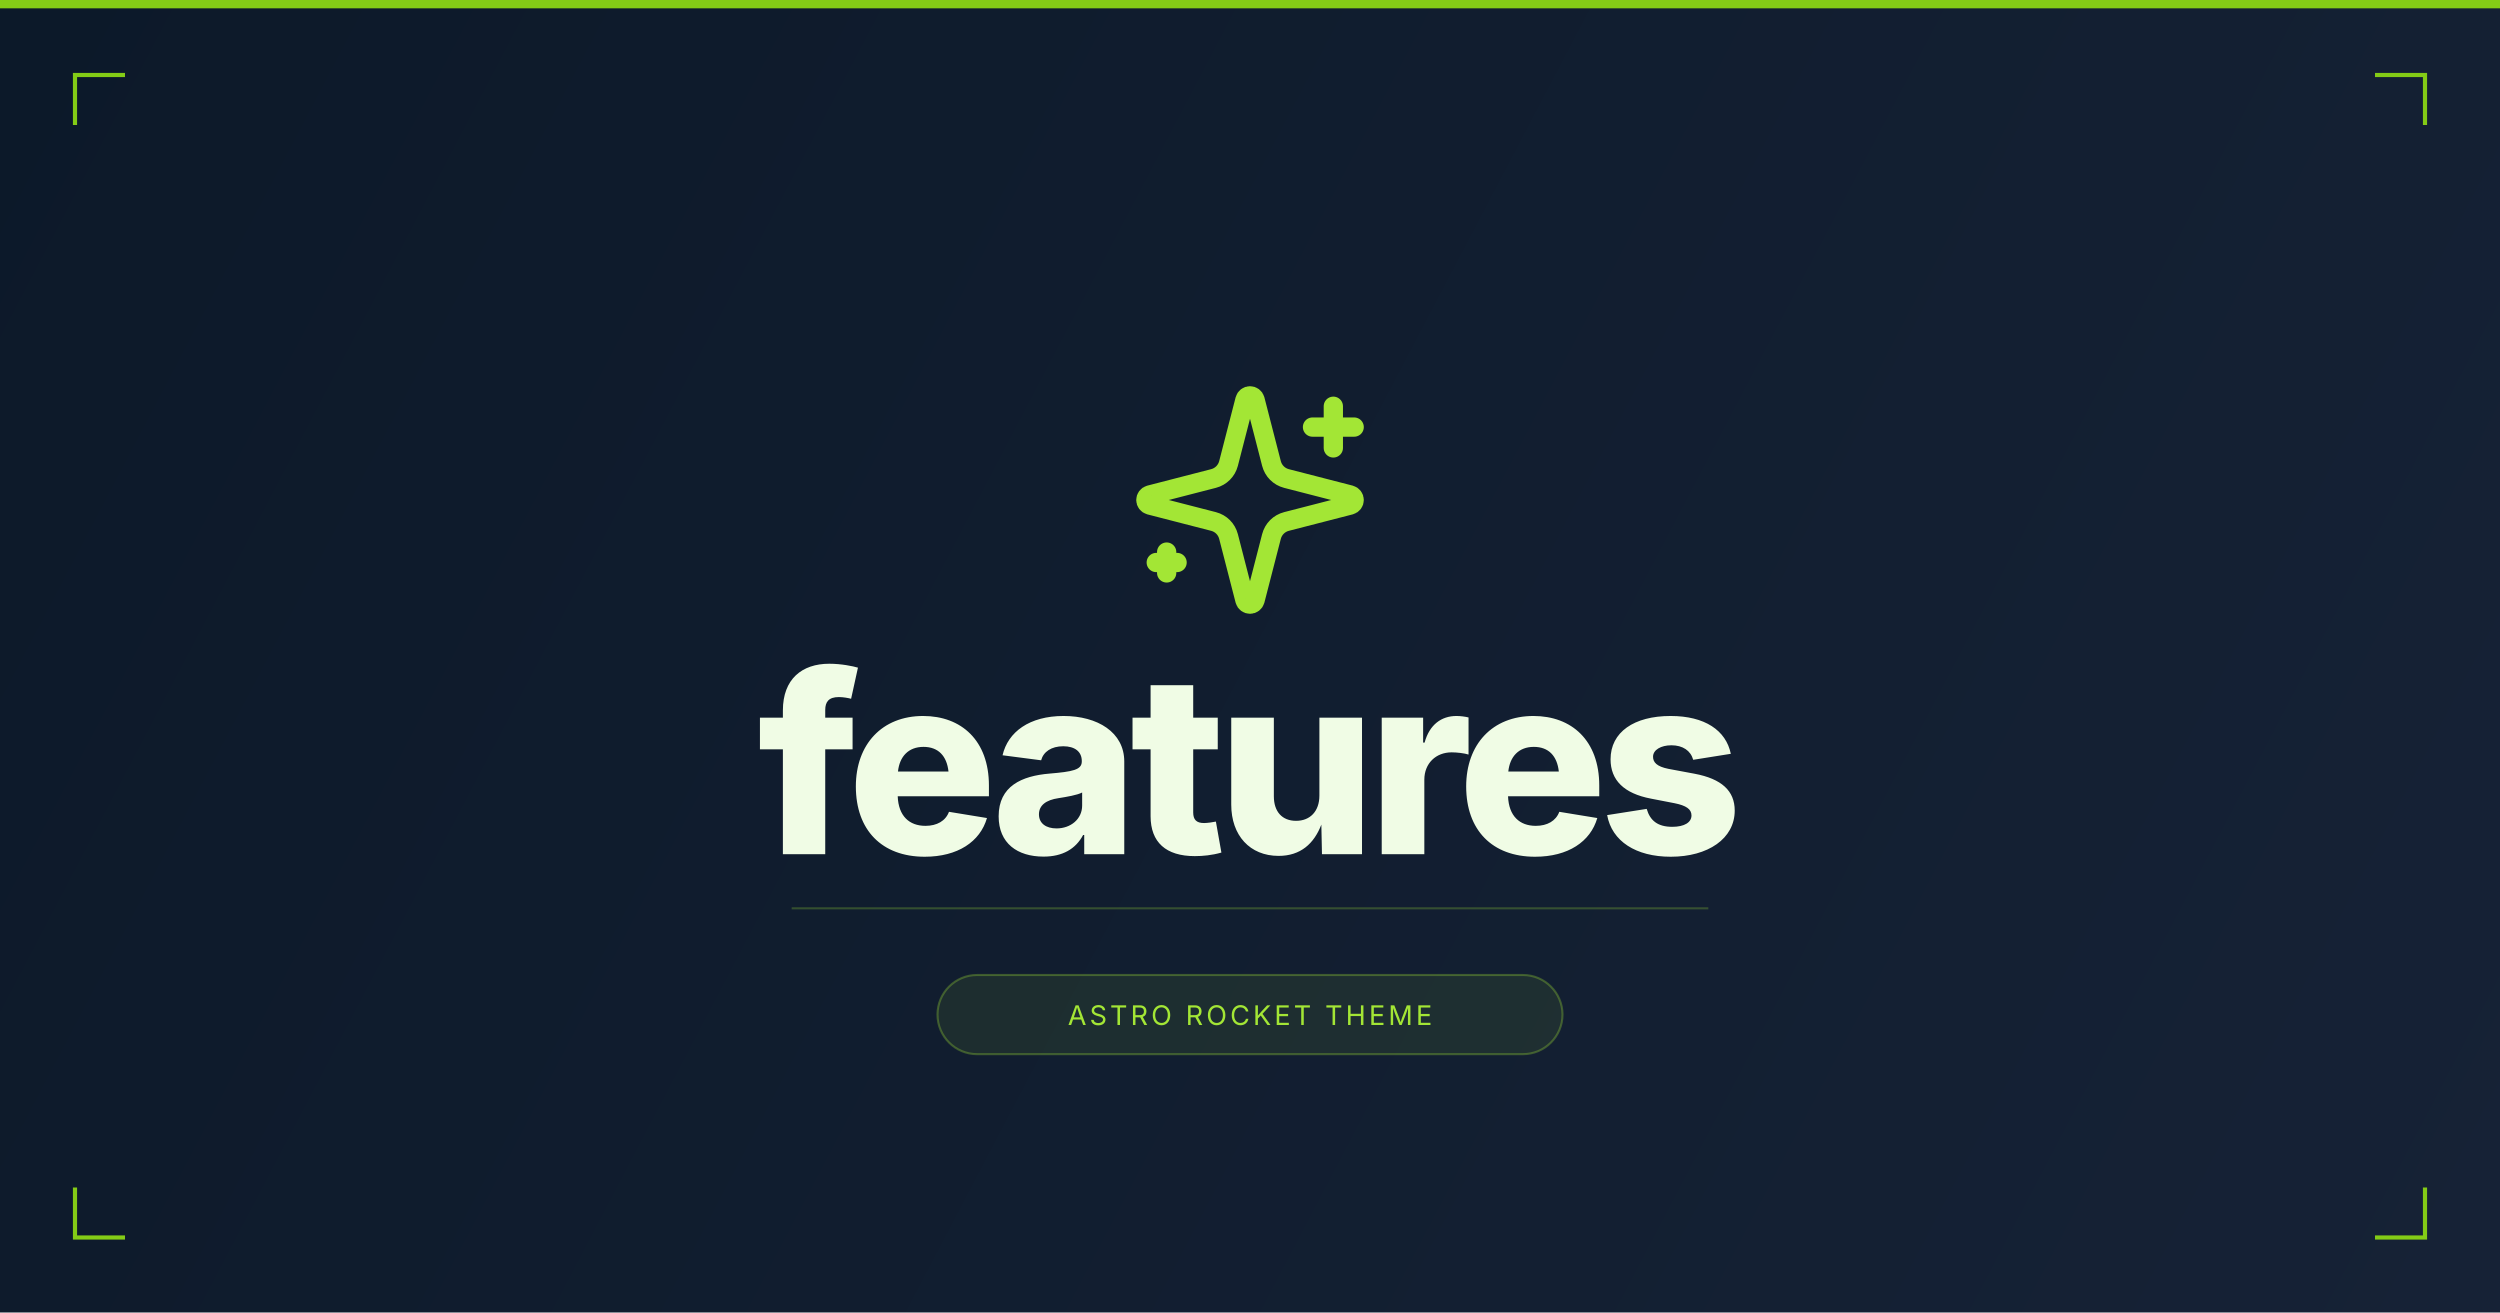
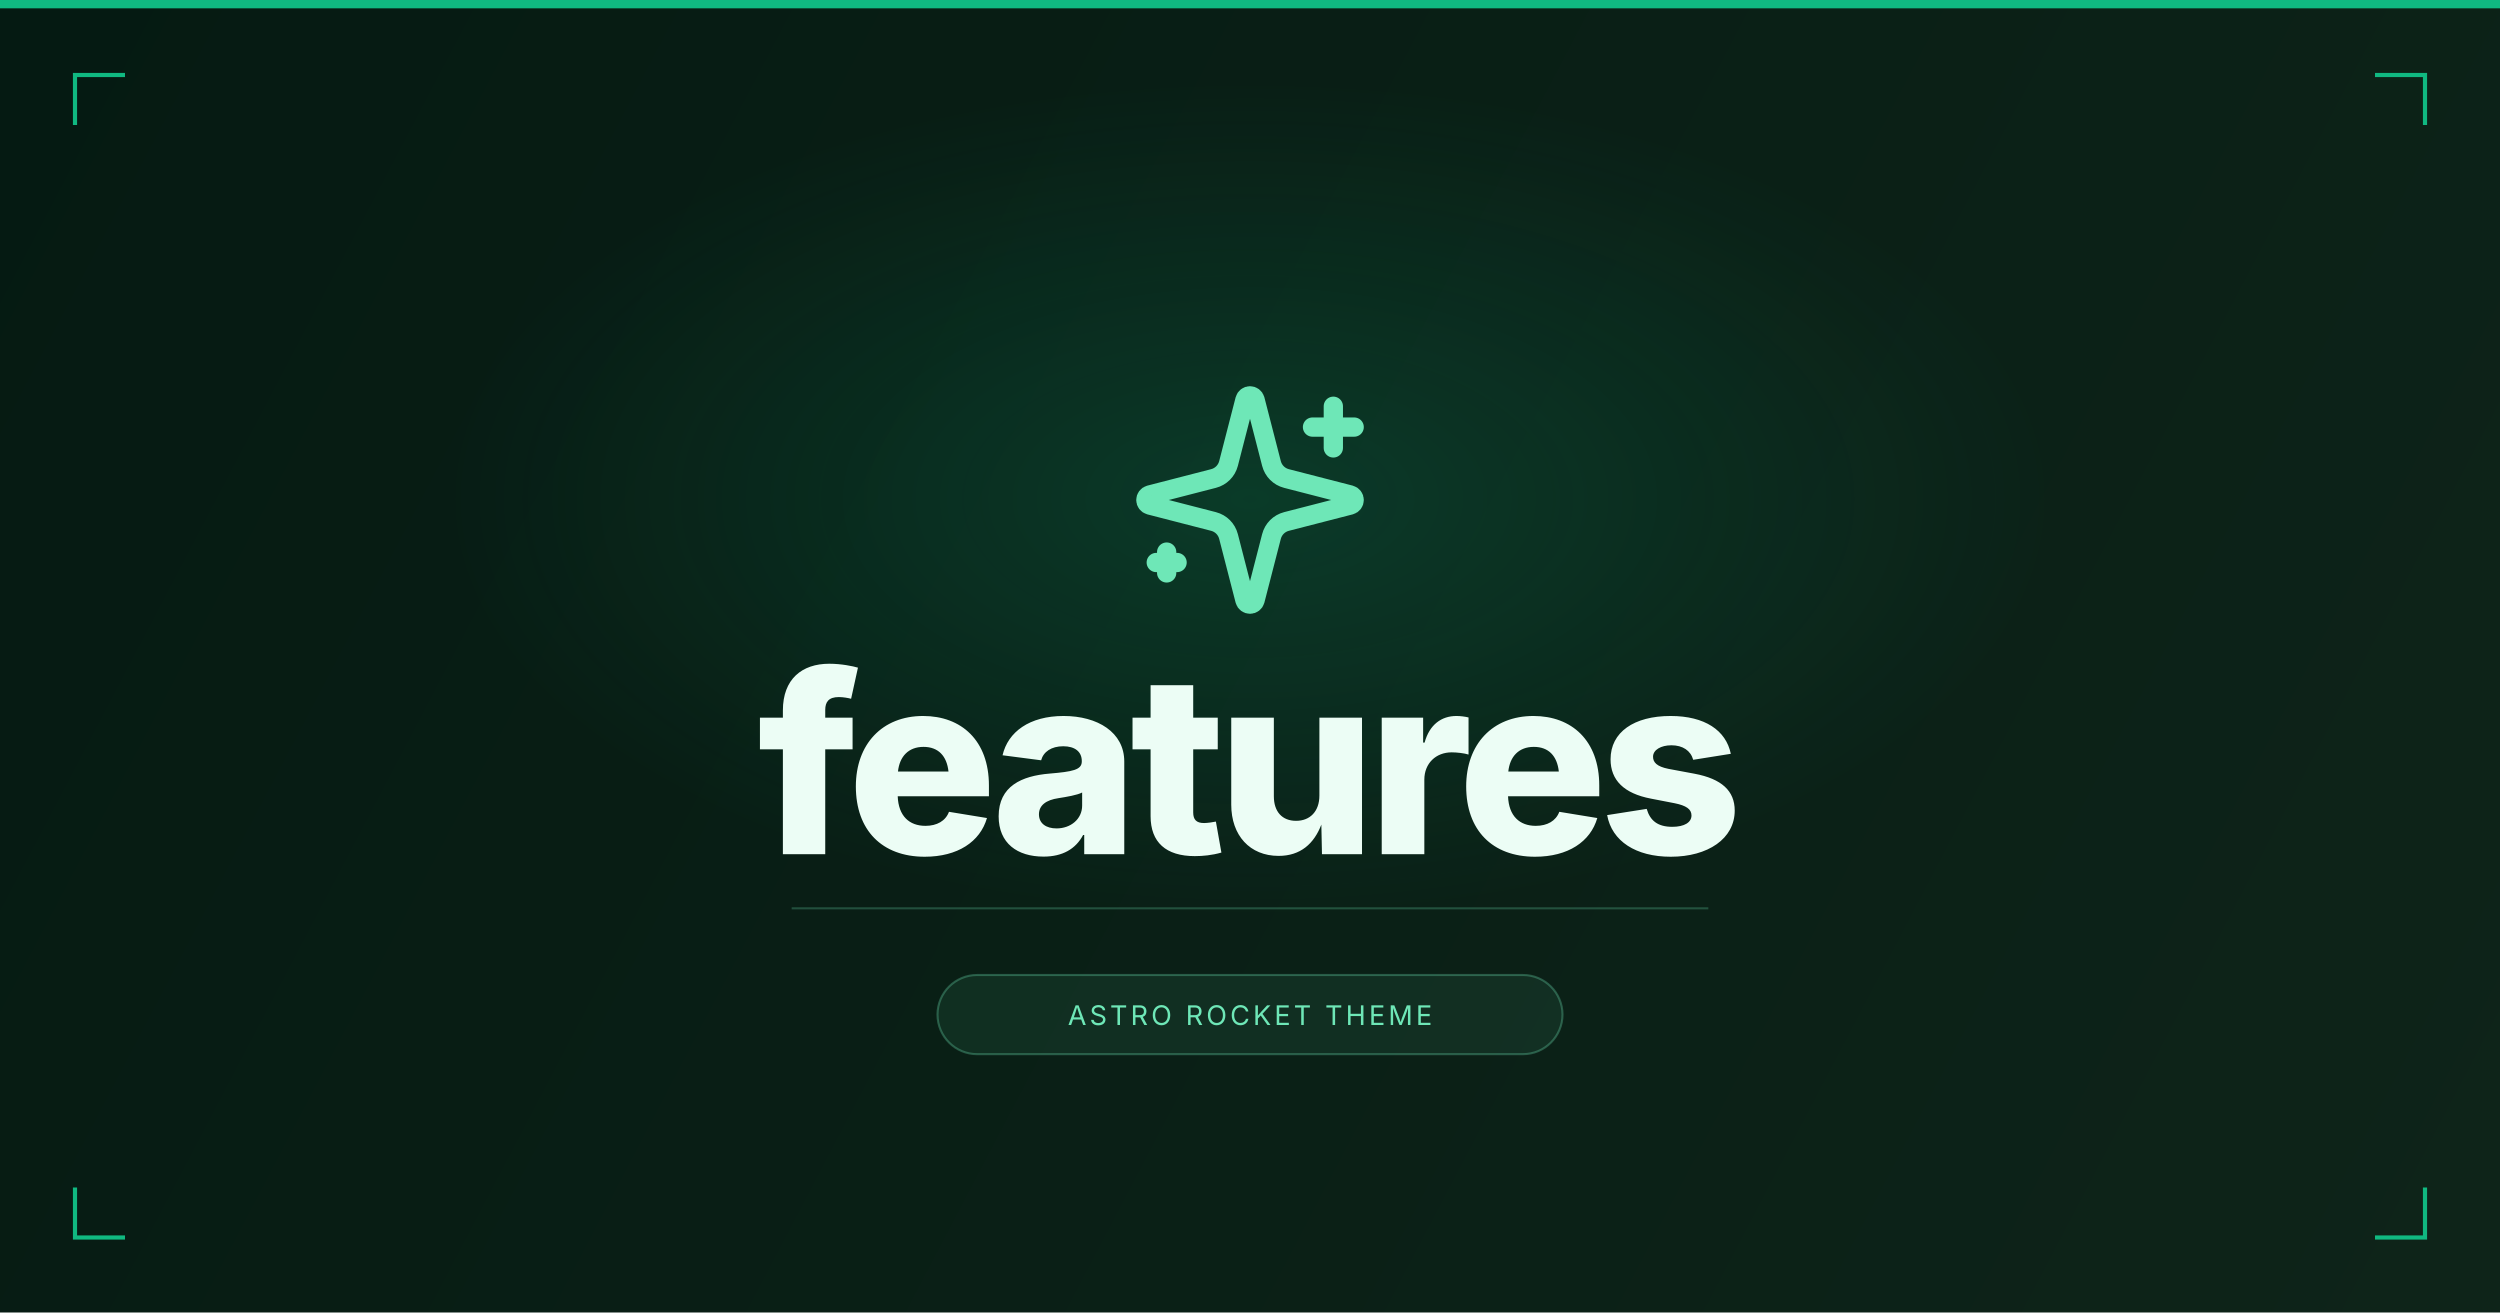
<svg xmlns="http://www.w3.org/2000/svg" width="1200" height="630" viewBox="0 0 1200 630" fill="none">
  <style>
    .bi-bd { display: none }
    html.dark .bi-bl { display: none }
    html.dark .bi-bd { display: block }
-     .bi-ic { stroke: #a3e635 }
-     .bi-tt { fill: #f0fce5 }
-     .bi-sl { stroke: rgba(163,230,53,.25) }
-     .bi-bb { fill: rgba(163,230,53,.08); stroke: rgba(163,230,53,.3) }
-     .bi-bt { fill: #a3e635 }
-     .bi-cr { stroke: #84cc16 }
+     .bi-ic { stroke: #6ee7b7 }
+     .bi-tt { fill: #ecfdf5 }
+     .bi-sl { stroke: rgba(110,231,183,.25) }
+     .bi-bb { fill: rgba(110,231,183,.08); stroke: rgba(110,231,183,.3) }
+     .bi-bt { fill: #6ee7b7 }
+     .bi-cr { stroke: #10b981 }
  </style>
  <defs>
    <linearGradient id="arf-bl" x1="0" y1="0" x2="1200" y2="630" gradientUnits="userSpaceOnUse">
-       <stop offset="0%" stop-color="#0c1929" />
-       <stop offset="100%" stop-color="#162236" />
+       <stop offset="0%" stop-color="#051a12" />
+       <stop offset="100%" stop-color="#0e2419" />
    </linearGradient>
    <linearGradient id="arf-bd" x1="0" y1="0" x2="1200" y2="630" gradientUnits="userSpaceOnUse">
-       <stop offset="0%" stop-color="#0c1929" />
-       <stop offset="100%" stop-color="#162236" />
+       <stop offset="0%" stop-color="#051a12" />
+       <stop offset="100%" stop-color="#0e2419" />
    </linearGradient>
+     <radialGradient id="arf-glow" cx="50%" cy="38%" r="32%" gradientUnits="objectBoundingBox">
+       <stop offset="0%" stop-color="#10b981" stop-opacity="0.18" />
+       <stop offset="100%" stop-color="#10b981" stop-opacity="0" />
+     </radialGradient>
  </defs>
  <rect width="1200" height="630" fill="url(#arf-bl)" class="bi-bl" />
  <rect width="1200" height="630" fill="url(#arf-bd)" class="bi-bd" />
-   <rect x="0" y="0" width="1200" height="4" fill="#84cc16" />
-   <g transform="translate(540, 180) scale(5)" stroke="#3d6b0c" stroke-width="1.85" stroke-linecap="round" stroke-linejoin="round" fill="none" class="bi-ic">
+   <rect width="1200" height="630" fill="url(#arf-glow)" />
+   <rect x="0" y="0" width="1200" height="4" fill="#10b981" />
+   <g transform="translate(540, 180) scale(5)" stroke="#065f46" stroke-width="1.85" stroke-linecap="round" stroke-linejoin="round" fill="none" class="bi-ic">
    <path d="M9.937 15.5A2 2 0 0 0 8.5 14.063l-6.135-1.582a.5.5 0 0 1 0-.962L8.5 9.936A2 2 0 0 0 9.937 8.5l1.582-6.135a.5.5 0 0 1 .963 0L14.063 8.5A2 2 0 0 0 15.5 9.937l6.135 1.581a.5.5 0 0 1 0 .964L15.5 14.063a2 2 0 0 0-1.437 1.437l-1.582 6.135a.5.5 0 0 1-.963 0z" />
    <path d="M20 3v4" />
    <path d="M22 5h-4" />
    <path d="M4 17v2" />
    <path d="M5 18H3" />
  </g>
-   <text x="600" y="410" font-family="'Outfit Variable', 'Outfit', -apple-system, BlinkMacSystemFont, 'Segoe UI', sans-serif" font-size="120" font-weight="800" fill="#0c1a2e" text-anchor="middle" letter-spacing="-4" class="bi-tt">features</text>
-   <line x1="380" y1="436" x2="820" y2="436" stroke="rgba(132,204,22,0.5)" stroke-width="1" class="bi-sl" />
-   <rect x="450" y="468" width="300" height="38" rx="19" fill="rgba(132,204,22,0.12)" stroke="rgba(53,115,10,0.4)" stroke-width="1" class="bi-bb" />
-   <text x="600" y="492" font-family="'Outfit Variable', 'Outfit', -apple-system, BlinkMacSystemFont, 'Segoe UI', sans-serif" font-size="13" fill="#3f6212" text-anchor="middle" letter-spacing="1.5" class="bi-bt">ASTRO ROCKET THEME</text>
+   <text x="600" y="410" font-family="'Outfit Variable', 'Outfit', -apple-system, BlinkMacSystemFont, 'Segoe UI', sans-serif" font-size="120" font-weight="800" fill="#ecfdf5" text-anchor="middle" letter-spacing="-4" class="bi-tt">features</text>
+   <line x1="380" y1="436" x2="820" y2="436" stroke="rgba(110,231,183,0.5)" stroke-width="1" class="bi-sl" />
+   <rect x="450" y="468" width="300" height="38" rx="19" fill="rgba(110,231,183,0.12)" stroke="rgba(16,185,129,0.4)" stroke-width="1" class="bi-bb" />
+   <text x="600" y="492" font-family="'Outfit Variable', 'Outfit', -apple-system, BlinkMacSystemFont, 'Segoe UI', sans-serif" font-size="13" fill="#6ee7b7" text-anchor="middle" letter-spacing="1.5" class="bi-bt">ASTRO ROCKET THEME</text>
  <path d="M 36 60 L 36 36 L 60 36" stroke-width="2" fill="none" class="bi-cr" />
  <path d="M 1140 36 L 1164 36 L 1164 60" stroke-width="2" fill="none" class="bi-cr" />
  <path d="M 36 570 L 36 594 L 60 594" stroke-width="2" fill="none" class="bi-cr" />
  <path d="M 1140 594 L 1164 594 L 1164 570" stroke-width="2" fill="none" class="bi-cr" />
</svg>
